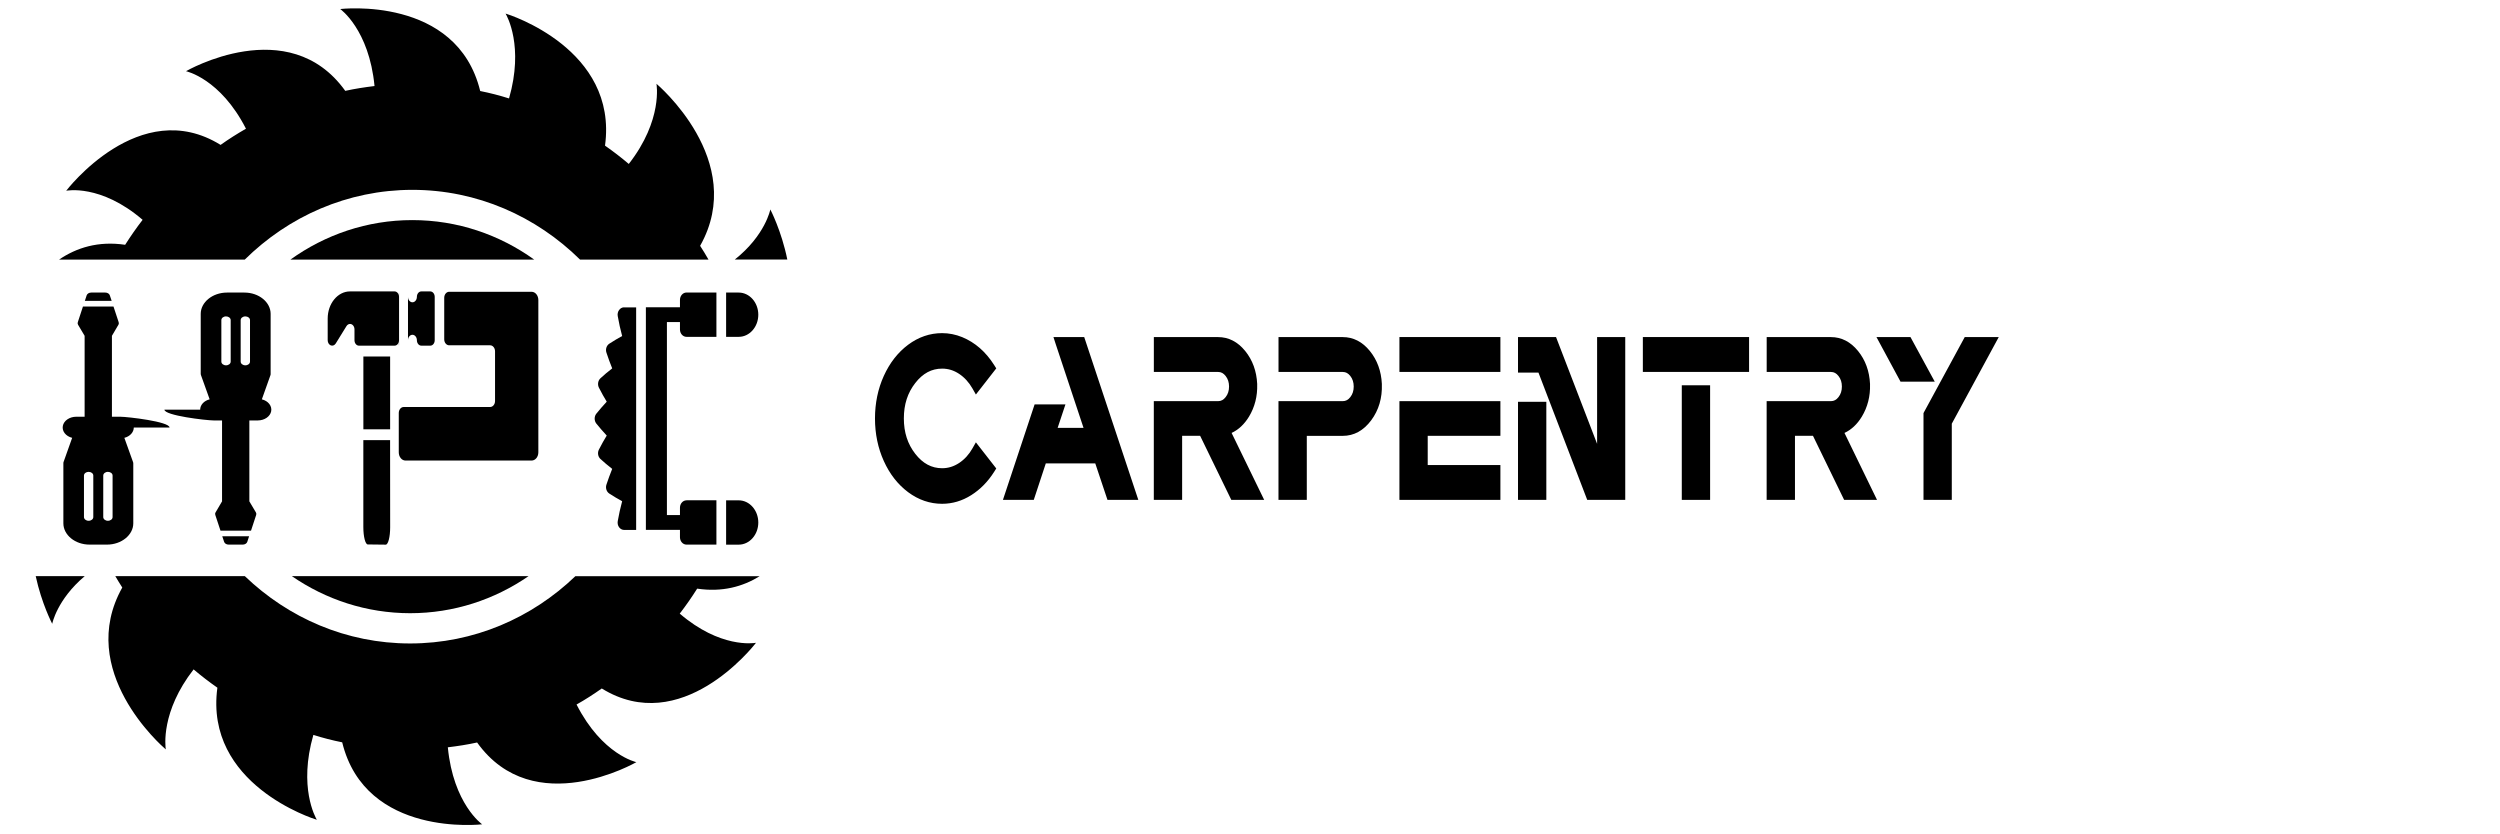
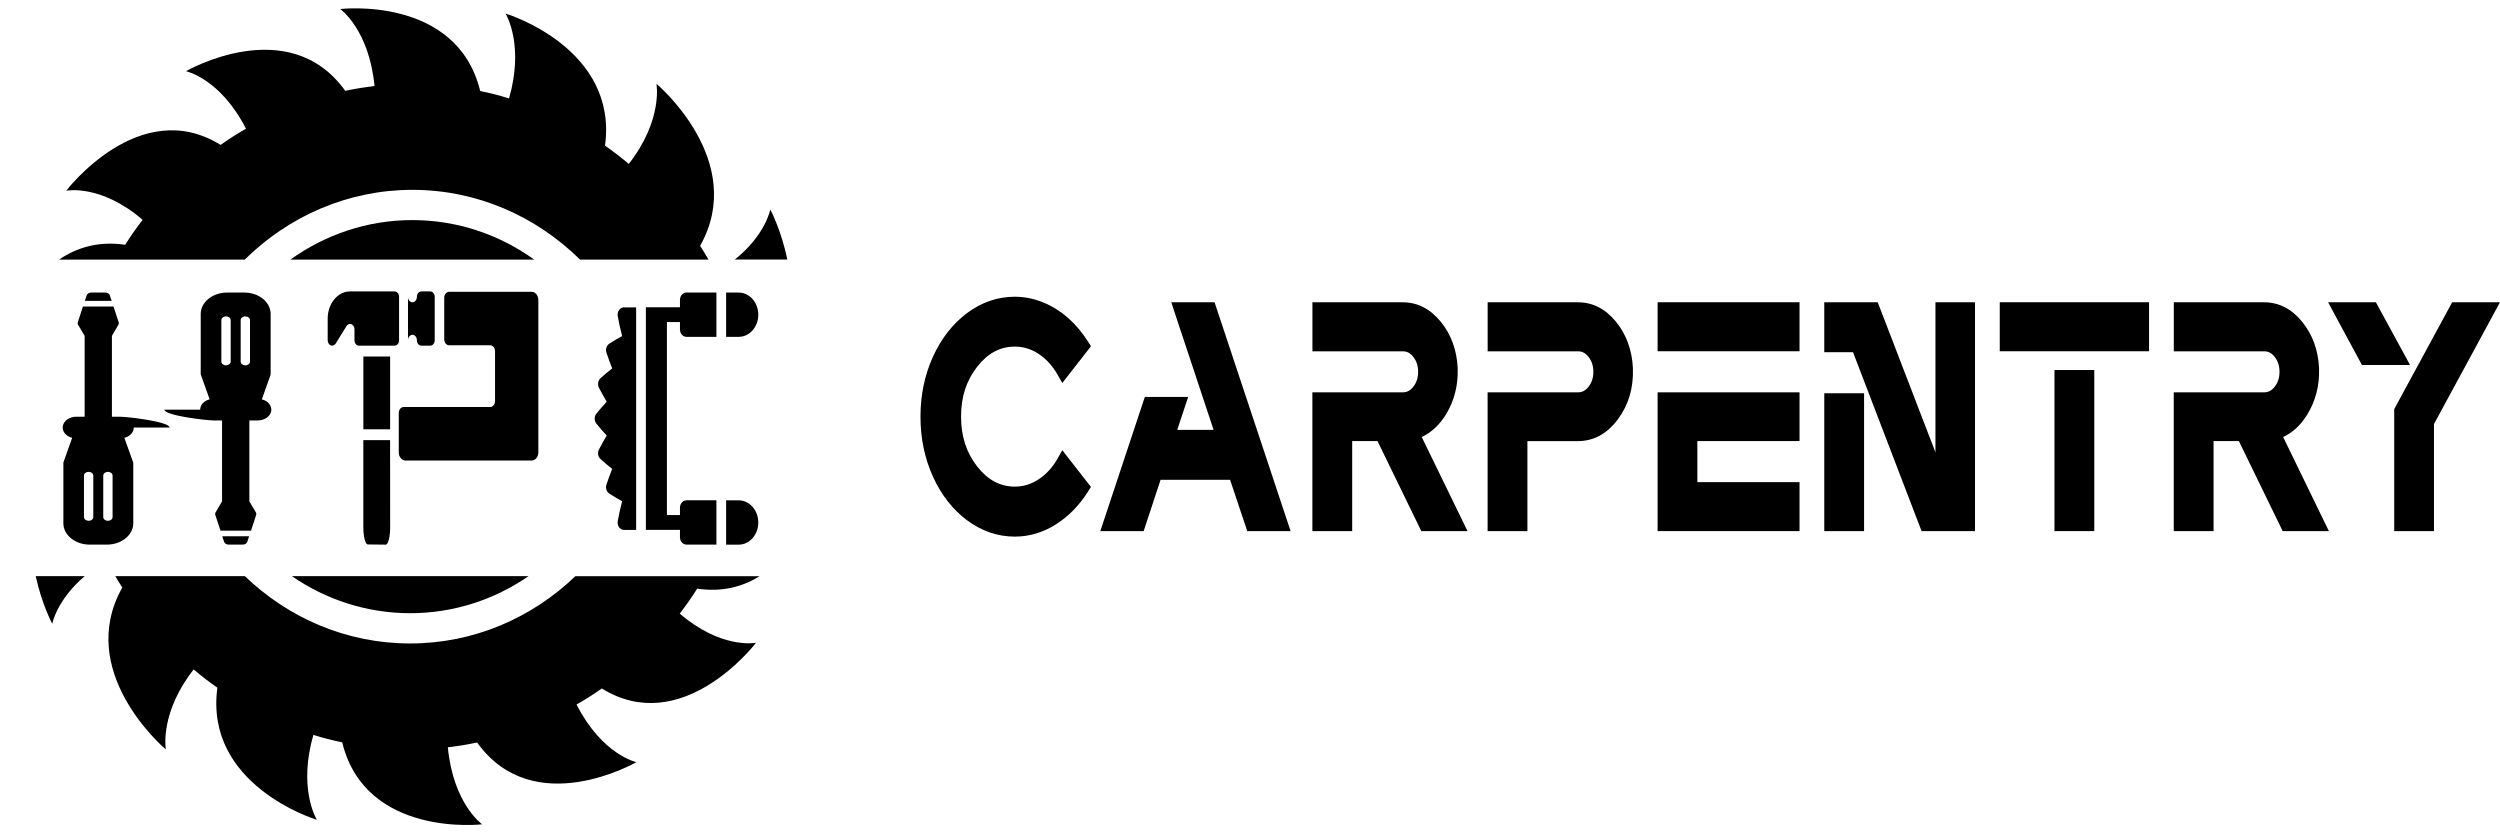
<svg xmlns="http://www.w3.org/2000/svg" width="150" height="50" viewBox="0 0 39.688 13.229" version="1.1" id="svg1511">
+   <defs id="defs1340" />
  <g id="layer1">
    <g id="g172" transform="matrix(0.05786894,0,0,0.06544359,-4.6935,-3.056998)" style="stroke-width:37.339;stroke-miterlimit:4;stroke-dasharray:none">
      <g id="g78" style="stroke-width:37.339;stroke-miterlimit:4;stroke-dasharray:none">
        <g id="g28" style="stroke-width:37.339;stroke-miterlimit:4;stroke-dasharray:none">
          <g id="g6" style="stroke-width:37.339;stroke-miterlimit:4;stroke-dasharray:none">
            <path d="m 173.21,130.03 2.94,-4.21 c 0.23,-0.33 0.6,-0.53 0.98,-0.53 0.67,0 1.22,0.59 1.22,1.32 v 2.63 c 0,0.73 0.55,1.32 1.22,1.32 h 9.78 c 0.68,0 1.22,-0.59 1.22,-1.32 v -10.52 c 0,-0.73 -0.55,-1.32 -1.22,-1.32 h -12.23 c -3.37,0 -6.12,2.95 -6.12,6.58 v 5.26 c 0,0.57 0.34,1.07 0.84,1.25 0.5,0.18 1.05,-0.01 1.37,-0.46 z m 0,0" id="path4" style="stroke-width:37.339;stroke-miterlimit:4;stroke-dasharray:none" />
          </g>
          <g id="g10" style="stroke-width:37.339;stroke-miterlimit:4;stroke-dasharray:none">
            <path d="m 196.69,117.4 c -0.68,0 -1.22,0.59 -1.22,1.32 0,0.73 -0.55,1.32 -1.22,1.32 -0.67,0 -1.22,-0.59 -1.22,-1.32 v 10.52 c 0,-0.73 0.55,-1.32 1.22,-1.32 0.67,0 1.22,0.59 1.22,1.32 0,0.73 0.55,1.32 1.22,1.32 h 2.45 c 0.68,0 1.22,-0.59 1.22,-1.32 v -10.52 c 0,-0.73 -0.55,-1.32 -1.22,-1.32 z m 0,0" id="path8" style="stroke-width:37.339;stroke-miterlimit:4;stroke-dasharray:none" />
          </g>
          <g id="g14" style="stroke-width:37.339;stroke-miterlimit:4;stroke-dasharray:none">
            <path d="m 186.92,178.83 c 0.68,0 1.22,-1.89 1.22,-4.22 l -0.02,-21.13 h -7.34 v 21.08 c 0,2.33 0.55,4.22 1.22,4.22 z m 0,0" id="path12" style="stroke-width:37.339;stroke-miterlimit:4;stroke-dasharray:none" />
          </g>
          <g id="g18" style="stroke-width:37.339;stroke-miterlimit:4;stroke-dasharray:none">
            <path d="m 180.79,150.85 v -17.66 h 7.34 v 17.66 z m 0,0" id="path16" style="stroke-width:37.339;stroke-miterlimit:4;stroke-dasharray:none" />
          </g>
          <g id="g22" style="stroke-width:37.339;stroke-miterlimit:4;stroke-dasharray:none">
            <path d="m 226.94,117.49 h -22.62 c -0.74,0 -1.35,0.65 -1.35,1.45 v 10.08 c 0,0.8 0.6,1.45 1.35,1.45 h 11.24 c 0.74,0 1.35,0.65 1.35,1.45 v 12.07 c 0,0.8 -0.6,1.45 -1.35,1.45 h -23.71 c -0.74,0 -1.35,0.65 -1.35,1.45 v 9.55 c 0,1.1 0.83,1.99 1.85,1.99 h 34.59 c 1.02,0 1.85,-0.89 1.85,-1.99 v -36.96 c -0.01,-1.1 -0.83,-1.99 -1.85,-1.99 z" id="path20" style="stroke-width:37.339;stroke-miterlimit:4;stroke-dasharray:none" />
          </g>
          <g id="g26" style="opacity:0.43;stroke-width:37.339;stroke-miterlimit:4;stroke-dasharray:none">
            <path d="m 190.5,118.02 v 12.45 h 0.09 v -12.75 c -0.06,0.09 -0.09,0.19 -0.09,0.3 z" id="path24" style="stroke-width:37.339;stroke-miterlimit:4;stroke-dasharray:none" />
          </g>
        </g>
        <g id="g46" style="stroke-width:37.339;stroke-miterlimit:4;stroke-dasharray:none">
          <g id="g32" style="stroke-width:37.339;stroke-miterlimit:4;stroke-dasharray:none">
            <path d="m 252.32,121.26 c -0.53,0 -1.04,0.24 -1.38,0.65 -0.34,0.42 -0.48,0.96 -0.37,1.48 0.32,1.63 0.72,3.22 1.21,4.83 -1.15,0.55 -2.31,1.17 -3.52,1.86 -0.77,0.44 -1.11,1.37 -0.78,2.2 0.47,1.23 1,2.58 1.57,3.79 -1.17,0.79 -2.23,1.59 -3.22,2.4 -0.68,0.55 -0.86,1.52 -0.42,2.29 0.74,1.27 1.42,2.36 2.14,3.39 -1.07,1.04 -2.12,2.08 -2.87,2.93 -0.3,0.34 -0.44,0.76 -0.44,1.18 0,0.42 0.15,0.84 0.44,1.18 0.75,0.85 1.8,1.89 2.87,2.93 -0.68,0.97 -1.37,2.07 -2.14,3.39 -0.45,0.77 -0.27,1.74 0.42,2.29 0.99,0.81 2.06,1.6 3.22,2.4 -0.57,1.21 -1.1,2.56 -1.57,3.79 -0.33,0.83 0.01,1.76 0.78,2.2 1.21,0.69 2.37,1.31 3.52,1.86 -0.49,1.61 -0.89,3.2 -1.21,4.83 -0.1,0.53 0.03,1.07 0.37,1.48 0.34,0.41 0.85,0.65 1.38,0.65 h 3.3 v -53.99 h -3.3 z" id="path30" style="stroke-width:37.339;stroke-miterlimit:4;stroke-dasharray:none" />
          </g>
          <g id="g36" style="stroke-width:37.339;stroke-miterlimit:4;stroke-dasharray:none">
            <path d="m 283.76,128.42 c 2.96,0 5.37,-2.41 5.37,-5.37 0,-2.96 -2.41,-5.37 -5.37,-5.37 h -3.46 v 10.75 h 3.46 z" id="path34" style="stroke-width:37.339;stroke-miterlimit:4;stroke-dasharray:none" />
          </g>
          <g id="g40" style="stroke-width:37.339;stroke-miterlimit:4;stroke-dasharray:none">
            <path d="m 269.43,168.08 c -0.99,0 -1.79,0.8 -1.79,1.79 v 1.79 h -3.58 v -46.82 h 3.58 v 1.79 c 0,0.99 0.8,1.79 1.79,1.79 h 8.21 v -10.75 h -8.21 c -0.99,0 -1.79,0.8 -1.79,1.79 v 1.79 h -9.35 v 53.99 h 9.35 v 1.79 c 0,0.99 0.8,1.79 1.79,1.79 h 8.21 v -10.75 h -8.21 z" id="path38" style="stroke-width:37.339;stroke-miterlimit:4;stroke-dasharray:none" />
          </g>
          <g id="g44" style="stroke-width:37.339;stroke-miterlimit:4;stroke-dasharray:none">
            <path d="m 283.76,168.08 h -3.46 v 10.75 h 3.46 c 2.96,0 5.37,-2.41 5.37,-5.37 0,-2.96 -2.41,-5.38 -5.37,-5.38 z" id="path42" style="stroke-width:37.339;stroke-miterlimit:4;stroke-dasharray:none" />
          </g>
        </g>
        <g id="g76" style="stroke-width:37.339;stroke-miterlimit:4;stroke-dasharray:none">
          <g id="g50" style="stroke-width:37.339;stroke-miterlimit:4;stroke-dasharray:none">
            <path d="m 110.72,161.17 c -0.71,0 -1.28,0.4 -1.28,0.9 v 10.07 c 0,0.5 0.57,0.9 1.28,0.9 0.71,0 1.28,-0.4 1.28,-0.9 v -10.07 c -0.01,-0.5 -0.58,-0.9 -1.28,-0.9 z" id="path48" style="fill:none;stroke-width:37.339;stroke-miterlimit:4;stroke-dasharray:none" />
          </g>
          <g id="g54" style="stroke-width:37.339;stroke-miterlimit:4;stroke-dasharray:none">
            <path d="m 105.42,161.17 c -0.71,0 -1.28,0.4 -1.28,0.9 v 10.07 c 0,0.5 0.57,0.9 1.28,0.9 0.71,0 1.28,-0.4 1.28,-0.9 v -10.07 c 0,-0.5 -0.57,-0.9 -1.28,-0.9 z" id="path52" style="fill:none;stroke-width:37.339;stroke-miterlimit:4;stroke-dasharray:none" />
          </g>
          <g id="g64" style="stroke-width:37.339;stroke-miterlimit:4;stroke-dasharray:none">
            <g id="g58" style="stroke-width:37.339;stroke-miterlimit:4;stroke-dasharray:none">
              <path d="m 111.23,118.35 c -0.15,-0.4 -0.66,-0.67 -1.24,-0.67 h -3.87 c -0.58,0 -1.09,0.28 -1.24,0.67 l -0.5,1.35 h 7.36 z" id="path56" style="stroke-width:37.339;stroke-miterlimit:4;stroke-dasharray:none" />
            </g>
            <g id="g62" style="stroke-width:37.339;stroke-miterlimit:4;stroke-dasharray:none">
              <path d="m 117.81,150.42 h 9.81 c 0,-1.44 -11.47,-2.61 -13.51,-2.62 h -2.3 v -19.63 l 1.78,-2.68 c 0.13,-0.19 0.15,-0.41 0.07,-0.62 l -1.42,-3.8 h -8.38 l -1.41,3.8 c -0.08,0.2 -0.06,0.42 0.07,0.62 l 1.8,2.68 V 147.8 H 102 c -1.83,0.01 -3.38,0.95 -3.66,2.23 -0.27,1.28 0.81,2.5 2.56,2.89 l -2.39,5.94 c -0.02,0.08 -0.03,0.17 -0.02,0.25 v 14.55 c 0,2.81 3.2,5.16 7.19,5.16 h 4.77 c 3.99,0 7.22,-2.35 7.22,-5.16 v -14.55 c 0,-0.08 -0.01,-0.17 -0.04,-0.25 l -2.41,-5.94 c 1.53,-0.34 2.58,-1.35 2.59,-2.5 z m -11.11,21.72 c 0,0.5 -0.57,0.9 -1.28,0.9 -0.71,0 -1.28,-0.4 -1.28,-0.9 v -10.07 c 0,-0.5 0.57,-0.9 1.28,-0.9 0.71,0 1.28,0.4 1.28,0.9 z m 5.29,0 c 0,0.5 -0.57,0.9 -1.28,0.9 -0.71,0 -1.28,-0.4 -1.28,-0.9 v -10.07 c 0,-0.5 0.57,-0.9 1.28,-0.9 0.71,0 1.28,0.4 1.28,0.9 z" id="path60" style="stroke-width:37.339;stroke-miterlimit:4;stroke-dasharray:none" />
            </g>
          </g>
          <g id="g74" style="stroke-width:37.339;stroke-miterlimit:4;stroke-dasharray:none">
            <g id="g68" style="stroke-width:37.339;stroke-miterlimit:4;stroke-dasharray:none">
              <path d="m 142.59,178.15 c 0.15,0.4 0.66,0.67 1.24,0.67 h 3.87 c 0.58,0 1.09,-0.28 1.24,-0.67 l 0.5,-1.35 h -7.36 z" id="path66" style="stroke-width:37.339;stroke-miterlimit:4;stroke-dasharray:none" />
            </g>
            <g id="g72" style="stroke-width:37.339;stroke-miterlimit:4;stroke-dasharray:none">
              <path d="m 136.02,146.08 h -9.81 c 0,1.44 11.47,2.61 13.51,2.62 h 2.3 v 19.63 l -1.78,2.68 c -0.13,0.19 -0.15,0.41 -0.07,0.62 l 1.42,3.8 h 8.38 l 1.41,-3.8 c 0.08,-0.2 0.06,-0.42 -0.07,-0.62 l -1.8,-2.68 V 148.7 h 2.33 c 1.83,-0.01 3.38,-0.95 3.66,-2.23 0.27,-1.28 -0.81,-2.5 -2.56,-2.89 l 2.39,-5.94 c 0.02,-0.08 0.03,-0.17 0.02,-0.25 v -14.55 c 0,-2.81 -3.2,-5.16 -7.19,-5.16 h -4.77 c -3.99,0 -7.22,2.35 -7.22,5.16 v 14.55 c 0,0.08 0.01,0.17 0.04,0.25 l 2.41,5.94 c -1.54,0.34 -2.6,1.35 -2.6,2.5 z m 11.11,-21.72 c 0,-0.5 0.57,-0.9 1.28,-0.9 0.71,0 1.28,0.4 1.28,0.9 v 10.07 c 0,0.5 -0.57,0.9 -1.28,0.9 -0.71,0 -1.28,-0.4 -1.28,-0.9 z m -5.3,0 c 0,-0.5 0.57,-0.9 1.28,-0.9 0.71,0 1.28,0.4 1.28,0.9 v 10.07 c 0,0.5 -0.57,0.9 -1.28,0.9 -0.71,0 -1.28,-0.4 -1.28,-0.9 z" id="path70" style="stroke-width:37.339;stroke-miterlimit:4;stroke-dasharray:none" />
            </g>
          </g>
        </g>
      </g>
      <g id="g82" style="stroke-width:37.339;stroke-miterlimit:4;stroke-dasharray:none">
        <path d="m 150.97,111.14 h 11.64 c 8.84,-6.04 19.52,-9.58 31.03,-9.58 11.51,0 22.2,3.54 31.03,9.58 h 11.68 c -11.16,-10.49 -26.19,-16.92 -42.71,-16.92 -16.51,0.02 -31.51,6.45 -42.67,16.92 z" id="path80" style="fill:none;stroke-width:37.339;stroke-miterlimit:4;stroke-dasharray:none" />
      </g>
      <g id="g86" style="stroke-width:37.339;stroke-miterlimit:4;stroke-dasharray:none">
        <path d="m 193.64,195.44 c -11.13,-0.01 -21.48,-3.32 -30.13,-9 h -11.96 c 11.1,10.15 25.87,16.34 42.1,16.34 16.22,0 31,-6.19 42.1,-16.34 h -11.92 c -8.68,5.69 -19.05,9 -30.19,9 z" id="path84" style="fill:none;stroke-width:37.339;stroke-miterlimit:4;stroke-dasharray:none" />
      </g>
      <g id="g100" style="stroke-width:37.339;stroke-miterlimit:4;stroke-dasharray:none">
        <g id="g90" style="stroke-width:37.339;stroke-miterlimit:4;stroke-dasharray:none">
          <path d="m 194.21,92.76 c 17.8,0 33.99,6.43 46.02,16.92 h 35.24 c -0.73,-1.13 -1.49,-2.24 -2.3,-3.34 13.17,-20.66 -11.98,-39.31 -11.98,-39.31 0,0 1.86,8.74 -7.59,19.45 -2.1,-1.58 -4.27,-3.05 -6.52,-4.44 3.6,-23.45 -26.41,-31.82 -27.28,-32.04 0.4,0.62 5.06,7.93 0.95,20.59 -2.6,-0.73 -5.24,-1.33 -7.91,-1.8 -6.41,-23.23 -38.4,-19.89 -38.4,-19.89 0,0 7.91,4.92 9.41,18.68 -2.73,0.29 -5.42,0.66 -8.03,1.17 -15.54,-19.19 -43.69,-4.77 -43.69,-4.77 0,0 9.41,1.76 16.45,13.95 -2.37,1.21 -4.7,2.5 -6.96,3.93 -22.26,-12.22 -42.35,11.12 -42.35,11.12 0,0 9.41,-1.72 20.96,7.05 -1.7,1.95 -3.28,3.96 -4.79,6.06 -7.37,-0.97 -13.35,0.71 -18.14,3.6 h 50.94 C 160.26,99.2 176.42,92.78 194.21,92.76 Z" id="path88" style="stroke-width:37.339;stroke-miterlimit:4;stroke-dasharray:none" />
        </g>
        <g id="g94" style="stroke-width:37.339;stroke-miterlimit:4;stroke-dasharray:none">
          <path d="m 282.68,109.67 h 14.41 c -1.6,-6.99 -4.66,-12.15 -4.66,-12.15 0,0 -1.37,6.27 -9.75,12.15 z" id="path92" style="stroke-width:37.339;stroke-miterlimit:4;stroke-dasharray:none" />
        </g>
        <g id="g98" style="stroke-width:37.339;stroke-miterlimit:4;stroke-dasharray:none">
          <path d="m 194.21,100.1 c -12.4,0 -23.91,3.54 -33.43,9.58 h 66.87 c -9.53,-6.05 -21.04,-9.58 -33.44,-9.58 z" id="path96" style="stroke-width:37.339;stroke-miterlimit:4;stroke-dasharray:none" />
        </g>
      </g>
      <g id="g114" style="stroke-width:37.339;stroke-miterlimit:4;stroke-dasharray:none">
        <g id="g104" style="stroke-width:37.339;stroke-miterlimit:4;stroke-dasharray:none">
          <path d="m 95.43,198.03 c 0,0 1.28,-5.86 8.93,-11.57 H 90.9 c 1.63,6.69 4.53,11.57 4.53,11.57 z" id="path102" style="stroke-width:37.339;stroke-miterlimit:4;stroke-dasharray:none" />
        </g>
        <g id="g108" style="stroke-width:37.339;stroke-miterlimit:4;stroke-dasharray:none">
          <path d="m 193.61,202.8 c -17.48,0 -33.4,-6.19 -45.35,-16.34 h -35.53 c 0.62,0.93 1.25,1.86 1.92,2.77 -12.81,20.19 10.76,38.39 11.94,39.27 -0.12,-0.66 -1.42,-9.14 7.63,-19.41 2.1,1.58 4.27,3.05 6.52,4.44 -3.6,23.45 26.41,31.82 27.28,32.04 -0.4,-0.63 -5.06,-7.93 -0.95,-20.59 2.6,0.73 5.24,1.33 7.91,1.8 6.41,23.23 38.39,19.89 38.39,19.89 0,0 -7.91,-4.92 -9.41,-18.68 2.73,-0.29 5.42,-0.66 8.03,-1.17 15.54,19.19 43.69,4.77 43.69,4.77 0,0 -9.37,-1.76 -16.41,-13.98 2.37,-1.17 4.67,-2.49 6.92,-3.89 21.75,11.89 41.36,-9.98 42.31,-11.08 -0.71,0.11 -9.85,1.32 -20.92,-7.08 1.7,-1.95 3.28,-3.96 4.78,-6.06 6.87,0.91 12.53,-0.49 17.15,-3.02 h -50.56 c -11.94,10.13 -27.86,16.32 -45.34,16.32 z" id="path106" style="stroke-width:37.339;stroke-miterlimit:4;stroke-dasharray:none" />
        </g>
        <g id="g112" style="stroke-width:37.339;stroke-miterlimit:4;stroke-dasharray:none">
          <path d="m 193.61,195.46 c 12,0 23.17,-3.31 32.51,-9 h -64.97 c 9.33,5.68 20.48,8.99 32.46,9 z" id="path110" style="stroke-width:37.339;stroke-miterlimit:4;stroke-dasharray:none" />
        </g>
      </g>
-       <g id="g170" style="stroke-width:37.339;stroke-miterlimit:4;stroke-dasharray:none">
+       <g id="g170" style="stroke-width:37.339;stroke-miterlimit:4;stroke-dasharray:none" transform="matrix(1.405545,0,0,1.405545,-117.7557,-60.54492)">
        <g id="g120" style="stroke-width:37.339;stroke-miterlimit:4;stroke-dasharray:none">
          <path d="m 324.72,157.94 c -1.52,-2.97 -2.28,-6.21 -2.28,-9.72 0,-3.51 0.76,-6.75 2.28,-9.72 1.52,-2.97 3.59,-5.32 6.23,-7.06 2.63,-1.74 5.5,-2.61 8.6,-2.61 1.73,0 3.42,0.3 5.07,0.9 1.64,0.6 3.14,1.42 4.51,2.48 1.36,1.05 2.57,2.32 3.62,3.79 l -3.76,4.27 c -1.08,-1.69 -2.46,-3.01 -4.11,-3.98 -1.66,-0.97 -3.43,-1.45 -5.32,-1.45 -3.25,0 -6.03,1.31 -8.34,3.93 -2.31,2.62 -3.46,5.77 -3.46,9.46 0,3.69 1.15,6.84 3.46,9.46 2.31,2.62 5.09,3.93 8.34,3.93 1.89,0 3.66,-0.48 5.32,-1.45 1.66,-0.97 3.03,-2.29 4.11,-3.98 l 3.76,4.27 c -1.58,2.21 -3.52,3.96 -5.83,5.24 -2.31,1.28 -4.76,1.92 -7.37,1.92 -3.1,0 -5.96,-0.87 -8.6,-2.61 -2.64,-1.74 -4.71,-4.1 -6.23,-7.07 z" id="path116" style="stroke-width:37.339;stroke-miterlimit:4;stroke-dasharray:none" />
          <path d="m 339.55,168.92 c -3.34,0 -6.48,-0.95 -9.32,-2.82 -2.81,-1.86 -5.06,-4.4 -6.67,-7.56 -1.61,-3.14 -2.42,-6.61 -2.42,-10.32 0,-3.7 0.81,-7.18 2.42,-10.32 1.62,-3.16 3.86,-5.7 6.67,-7.56 2.84,-1.87 5.97,-2.82 9.32,-2.82 1.88,0 3.73,0.33 5.51,0.97 1.76,0.64 3.4,1.54 4.86,2.67 1.46,1.13 2.76,2.49 3.89,4.07 l 0.6,0.84 -5.59,6.34 -0.93,-1.45 c -0.97,-1.5 -2.2,-2.7 -3.67,-3.56 -1.47,-0.86 -2.99,-1.27 -4.66,-1.27 -2.89,0 -5.29,1.14 -7.36,3.48 -2.11,2.39 -3.14,5.2 -3.14,8.6 0,3.39 1.03,6.2 3.14,8.6 2.07,2.34 4.48,3.48 7.36,3.48 1.67,0 3.2,-0.42 4.66,-1.27 1.47,-0.86 2.71,-2.05 3.67,-3.56 l 0.93,-1.45 5.59,6.34 -0.6,0.84 c -1.69,2.36 -3.79,4.25 -6.26,5.63 -2.5,1.4 -5.19,2.1 -8,2.1 z m 0,-38.78 c -2.82,0 -5.47,0.8 -7.88,2.39 -2.43,1.6 -4.38,3.81 -5.78,6.57 -1.42,2.77 -2.13,5.84 -2.13,9.13 0,3.29 0.72,6.36 2.13,9.13 1.41,2.75 3.35,4.96 5.78,6.57 2.4,1.59 5.05,2.39 7.88,2.39 2.36,0 4.63,-0.59 6.73,-1.76 1.83,-1.02 3.44,-2.37 4.78,-4.04 l -1.98,-2.25 c -1.01,1.22 -2.2,2.24 -3.55,3.02 -1.85,1.08 -3.86,1.63 -5.98,1.63 -3.63,0 -6.76,-1.47 -9.32,-4.37 -2.51,-2.85 -3.79,-6.32 -3.79,-10.32 0,-4 1.27,-7.47 3.79,-10.32 2.56,-2.9 5.69,-4.37 9.32,-4.37 2.11,0 4.12,0.55 5.98,1.63 1.35,0.79 2.54,1.8 3.55,3.03 l 1.98,-2.25 c -0.82,-1.02 -1.74,-1.93 -2.74,-2.7 -1.25,-0.97 -2.65,-1.73 -4.16,-2.28 -1.49,-0.56 -3.04,-0.83 -4.61,-0.83 z" id="path118" style="stroke-width:37.339;stroke-miterlimit:4;stroke-dasharray:none" />
        </g>
        <g id="g126" style="stroke-width:37.339;stroke-miterlimit:4;stroke-dasharray:none">
          <path d="m 385.83,166.66 -3.35,-8.85 H 367.1 l -3.3,8.85 h -5.67 l 7.71,-20.55 h 5.67 l -2.14,5.69 h 10.87 c -5.2,-13.84 -7.96,-21.18 -8.27,-22.03 h 5.67 l 13.85,36.89 z" id="path122" style="stroke-width:37.339;stroke-miterlimit:4;stroke-dasharray:none" />
          <path d="m 393.38,167.97 h -8.46 l -3.35,-8.85 H 368 l -3.3,8.85 h -8.46 l 8.69,-23.16 h 8.46 l -2.14,5.69 h 7.1 c -4.97,-13.21 -7.32,-19.48 -7.61,-20.27 l -0.64,-1.75 h 8.44 z m -6.65,-2.61 h 2.88 l -12.87,-34.28 h -2.89 c 1.1,2.93 3.55,9.45 7.61,20.26 l 0.66,1.76 h -14.64 l 2.14,-5.69 h -2.88 l -6.73,17.94 h 2.88 l 3.3,-8.85 h 17.19 z" id="path124" style="stroke-width:37.339;stroke-miterlimit:4;stroke-dasharray:none" />
        </g>
        <g id="g132" style="stroke-width:37.339;stroke-miterlimit:4;stroke-dasharray:none">
          <path d="m 419.66,166.66 -8.55,-15.54 h -7.02 v 15.54 h -5.16 v -21.34 h 16.31 0.05 c 1.18,0 2.18,-0.47 3.02,-1.42 0.84,-0.95 1.25,-2.09 1.25,-3.42 0,-1.33 -0.42,-2.48 -1.25,-3.42 -0.84,-0.95 -1.84,-1.42 -3.02,-1.42 h -16.36 v -5.85 h 16.31 c 2.51,0 4.67,0.98 6.48,2.95 1.81,1.97 2.8,4.36 2.95,7.17 v 0.05 c 0.09,2.63 -0.58,5 -2.02,7.09 -1.44,2.09 -3.31,3.4 -5.6,3.93 l 8.64,15.7 h -6.03 z" id="path128" style="stroke-width:37.339;stroke-miterlimit:4;stroke-dasharray:none" />
          <path d="m 427.91,167.97 h -9.02 l -8.55,-15.54 h -4.94 v 15.54 h -7.77 v -23.95 h 17.62 c 0.85,0 1.5,-0.31 2.09,-0.98 0.63,-0.71 0.93,-1.55 0.93,-2.56 0,-1.01 -0.3,-1.85 -0.93,-2.56 -0.59,-0.67 -1.24,-0.98 -2.04,-0.98 h -17.66 v -8.46 h 17.62 c 2.88,0 5.38,1.13 7.44,3.37 2.01,2.19 3.12,4.87 3.29,7.98 v 0.12 c 0.1,2.86 -0.66,5.51 -2.25,7.83 -1.28,1.85 -2.87,3.17 -4.77,3.95 z m -7.48,-2.61 h 3.06 l -8.41,-15.28 1.68,-0.39 c 1.98,-0.46 3.56,-1.57 4.82,-3.39 1.29,-1.87 1.88,-3.93 1.79,-6.3 v -0.1 c -0.14,-2.45 -0.99,-4.53 -2.61,-6.28 -1.57,-1.7 -3.38,-2.53 -5.52,-2.53 h -15.01 v 3.24 h 15.05 c 1.56,0 2.91,0.63 4,1.86 1.05,1.19 1.58,2.63 1.58,4.29 0,1.66 -0.53,3.1 -1.58,4.29 -1.09,1.24 -2.44,1.86 -4,1.86 h -15.05 v 18.73 h 2.55 v -15.54 h 9.09 z" id="path130" style="stroke-width:37.339;stroke-miterlimit:4;stroke-dasharray:none" />
        </g>
        <g id="g138" style="stroke-width:37.339;stroke-miterlimit:4;stroke-dasharray:none">
          <path d="m 458.88,139.95 c 0.12,3.02 -0.74,5.64 -2.6,7.85 -1.86,2.21 -4.14,3.32 -6.83,3.32 H 438.3 v 15.54 h -5.16 v -21.34 h 16.31 0.05 c 1.18,0 2.18,-0.47 3.02,-1.42 0.84,-0.95 1.25,-2.09 1.25,-3.42 0,-1.33 -0.42,-2.48 -1.25,-3.42 -0.84,-0.95 -1.84,-1.42 -3.02,-1.42 h -16.36 v -5.85 h 16.31 c 2.51,0 4.67,0.98 6.48,2.95 1.81,1.97 2.8,4.36 2.95,7.17 z" id="path134" style="stroke-width:37.339;stroke-miterlimit:4;stroke-dasharray:none" />
          <path d="m 439.6,167.97 h -7.77 v -23.95 h 17.62 c 0.85,0 1.5,-0.31 2.09,-0.98 0.63,-0.71 0.93,-1.55 0.93,-2.56 0,-1.01 -0.3,-1.85 -0.93,-2.56 -0.59,-0.67 -1.24,-0.98 -2.04,-0.98 h -17.66 v -8.46 h 17.62 c 2.88,0 5.38,1.13 7.44,3.37 2.01,2.19 3.12,4.87 3.29,7.98 v 0.1 c 0.13,3.33 -0.85,6.26 -2.91,8.72 -2.11,2.51 -4.74,3.79 -7.83,3.79 h -9.85 z m -5.16,-2.61 h 2.55 v -15.54 h 12.46 c 2.31,0 4.22,-0.93 5.83,-2.85 1.66,-1.97 2.41,-4.25 2.3,-6.96 v -0.11 c -0.14,-2.45 -0.99,-4.53 -2.61,-6.28 -1.57,-1.7 -3.38,-2.53 -5.52,-2.53 h -15.01 v 3.24 h 15.05 c 1.56,0 2.91,0.63 4,1.86 1.05,1.19 1.58,2.63 1.58,4.29 0,1.66 -0.53,3.1 -1.58,4.29 -1.09,1.24 -2.44,1.86 -4,1.86 h -15.05 z" id="path136" style="stroke-width:37.339;stroke-miterlimit:4;stroke-dasharray:none" />
        </g>
        <g id="g144" style="stroke-width:37.339;stroke-miterlimit:4;stroke-dasharray:none">
          <path d="m 466.31,129.78 h 25.09 v 5.85 h -25.09 z m 25.1,31.04 v 5.85 h -25.09 v -21.34 h 25.09 v 5.8 h -19.94 v 9.7 h 19.94 z" id="path140" style="stroke-width:37.339;stroke-miterlimit:4;stroke-dasharray:none" />
          <path d="m 492.71,167.97 h -27.7 v -23.95 h 27.7 v 8.41 h -19.94 v 7.09 h 19.94 z m -25.09,-2.61 h 22.48 v -3.24 h -19.94 v -12.31 h 19.94 v -3.19 h -22.48 z m 25.09,-28.43 h -27.7 v -8.46 h 27.7 z m -25.09,-2.61 h 22.48 v -3.24 h -22.48 z" id="path142" style="stroke-width:37.339;stroke-miterlimit:4;stroke-dasharray:none" />
        </g>
        <g id="g150" style="stroke-width:37.339;stroke-miterlimit:4;stroke-dasharray:none">
          <path d="m 525.66,166.66 c -0.9,0 -2.27,0 -4.11,0 -1.84,0 -3.23,0 -4.16,0 L 504,135.79 h -5.16 v -6.01 h 8.27 l 13.43,30.88 v -30.88 h 5.11 v 36.88 z m -21.66,0 h -5.16 V 145.48 H 504 Z" id="path146" style="stroke-width:37.339;stroke-miterlimit:4;stroke-dasharray:none" />
          <path d="m 526.96,167.97 h -10.43 l -13.38,-30.88 h -5.61 v -8.62 h 10.43 l 11.27,25.91 v -25.91 h 7.72 z m -5.11,-2.61 h 2.5 v -34.28 h -2.5 z m -3.61,0 h 2.93 l -14.91,-34.28 h -6.11 v 3.4 h 4.71 z m -12.93,2.61 h -7.77 v -23.79 h 7.77 z m -5.16,-2.61 h 2.55 v -18.57 h -2.55 z" id="path148" style="stroke-width:37.339;stroke-miterlimit:4;stroke-dasharray:none" />
        </g>
        <g id="g156" style="stroke-width:37.339;stroke-miterlimit:4;stroke-dasharray:none">
          <path d="m 559.62,135.63 h -26.53 v -5.85 h 26.53 z m -10.68,31.03 h -5.16 v -25.19 h 5.16 z" id="path152" style="stroke-width:37.339;stroke-miterlimit:4;stroke-dasharray:none" />
          <path d="m 550.24,167.97 h -7.77 v -27.8 h 7.77 z m -5.16,-2.61 h 2.55 v -22.58 h -2.55 z m 15.85,-28.43 h -29.14 v -8.46 h 29.14 z m -26.53,-2.61 h 23.92 v -3.24 H 534.4 Z" id="path154" style="stroke-width:37.339;stroke-miterlimit:4;stroke-dasharray:none" />
        </g>
        <g id="g162" style="stroke-width:37.339;stroke-miterlimit:4;stroke-dasharray:none">
          <path d="m 587.78,166.66 -8.55,-15.54 h -7.02 v 15.54 h -5.16 v -21.34 h 16.31 0.05 c 1.18,0 2.18,-0.47 3.02,-1.42 0.84,-0.95 1.25,-2.09 1.25,-3.42 0,-1.33 -0.42,-2.48 -1.25,-3.42 -0.84,-0.95 -1.84,-1.42 -3.02,-1.42 h -16.36 v -5.85 h 16.31 c 2.51,0 4.67,0.98 6.48,2.95 1.81,1.97 2.8,4.36 2.95,7.17 v 0.05 c 0.09,2.63 -0.58,5 -2.02,7.09 -1.44,2.09 -3.31,3.4 -5.6,3.93 l 8.64,15.7 h -6.03 z" id="path158" style="stroke-width:37.339;stroke-miterlimit:4;stroke-dasharray:none" />
          <path d="m 596.03,167.97 h -9.02 l -8.55,-15.54 h -4.94 v 15.54 h -7.77 v -23.95 h 17.62 c 0.85,0 1.5,-0.31 2.09,-0.98 0.63,-0.71 0.93,-1.55 0.93,-2.56 0,-1.02 -0.3,-1.85 -0.93,-2.56 -0.59,-0.67 -1.24,-0.98 -2.04,-0.98 h -17.66 v -8.46 h 17.62 c 2.88,0 5.38,1.13 7.44,3.37 2.01,2.19 3.12,4.87 3.29,7.98 v 0.12 c 0.1,2.86 -0.66,5.51 -2.25,7.83 -1.27,1.85 -2.87,3.17 -4.76,3.95 z m -7.47,-2.61 h 3.06 l -8.41,-15.28 1.68,-0.39 c 1.98,-0.46 3.56,-1.57 4.82,-3.39 1.29,-1.87 1.88,-3.93 1.79,-6.3 v -0.1 c -0.14,-2.45 -0.99,-4.53 -2.61,-6.28 -1.57,-1.7 -3.37,-2.53 -5.52,-2.53 h -15.01 v 3.24 h 15.05 c 1.56,0 2.91,0.63 4,1.87 1.05,1.19 1.58,2.63 1.58,4.29 0,1.66 -0.53,3.1 -1.58,4.29 -1.09,1.24 -2.44,1.86 -4,1.86 h -15.05 v 18.73 h 2.55 V 149.83 H 580 Z" id="path160" style="stroke-width:37.339;stroke-miterlimit:4;stroke-dasharray:none" />
        </g>
        <g id="g168" style="stroke-width:37.339;stroke-miterlimit:4;stroke-dasharray:none">
          <path d="m 609.53,138 h -6.32 l -5.02,-8.22 h 6.27 z m 11.29,-8.22 h 6.27 l -11.85,19.34 v 17.55 h -5.16 v -19.39 z" id="path164" style="stroke-width:37.339;stroke-miterlimit:4;stroke-dasharray:none" />
          <path d="m 616.55,167.97 h -7.77 v -21.06 l 11.31,-18.43 h 9.33 l -12.88,21.01 v 18.48 z m -5.16,-2.61 h 2.55 v -16.61 l 10.82,-17.67 h -3.21 l -10.16,16.56 z m 0.48,-26.06 h -9.39 l -6.61,-10.83 h 9.33 z m -7.93,-2.61 h 3.25 l -3.46,-5.61 h -3.22 z" id="path166" style="stroke-width:37.339;stroke-miterlimit:4;stroke-dasharray:none" />
        </g>
      </g>
    </g>
  </g>
</svg>
